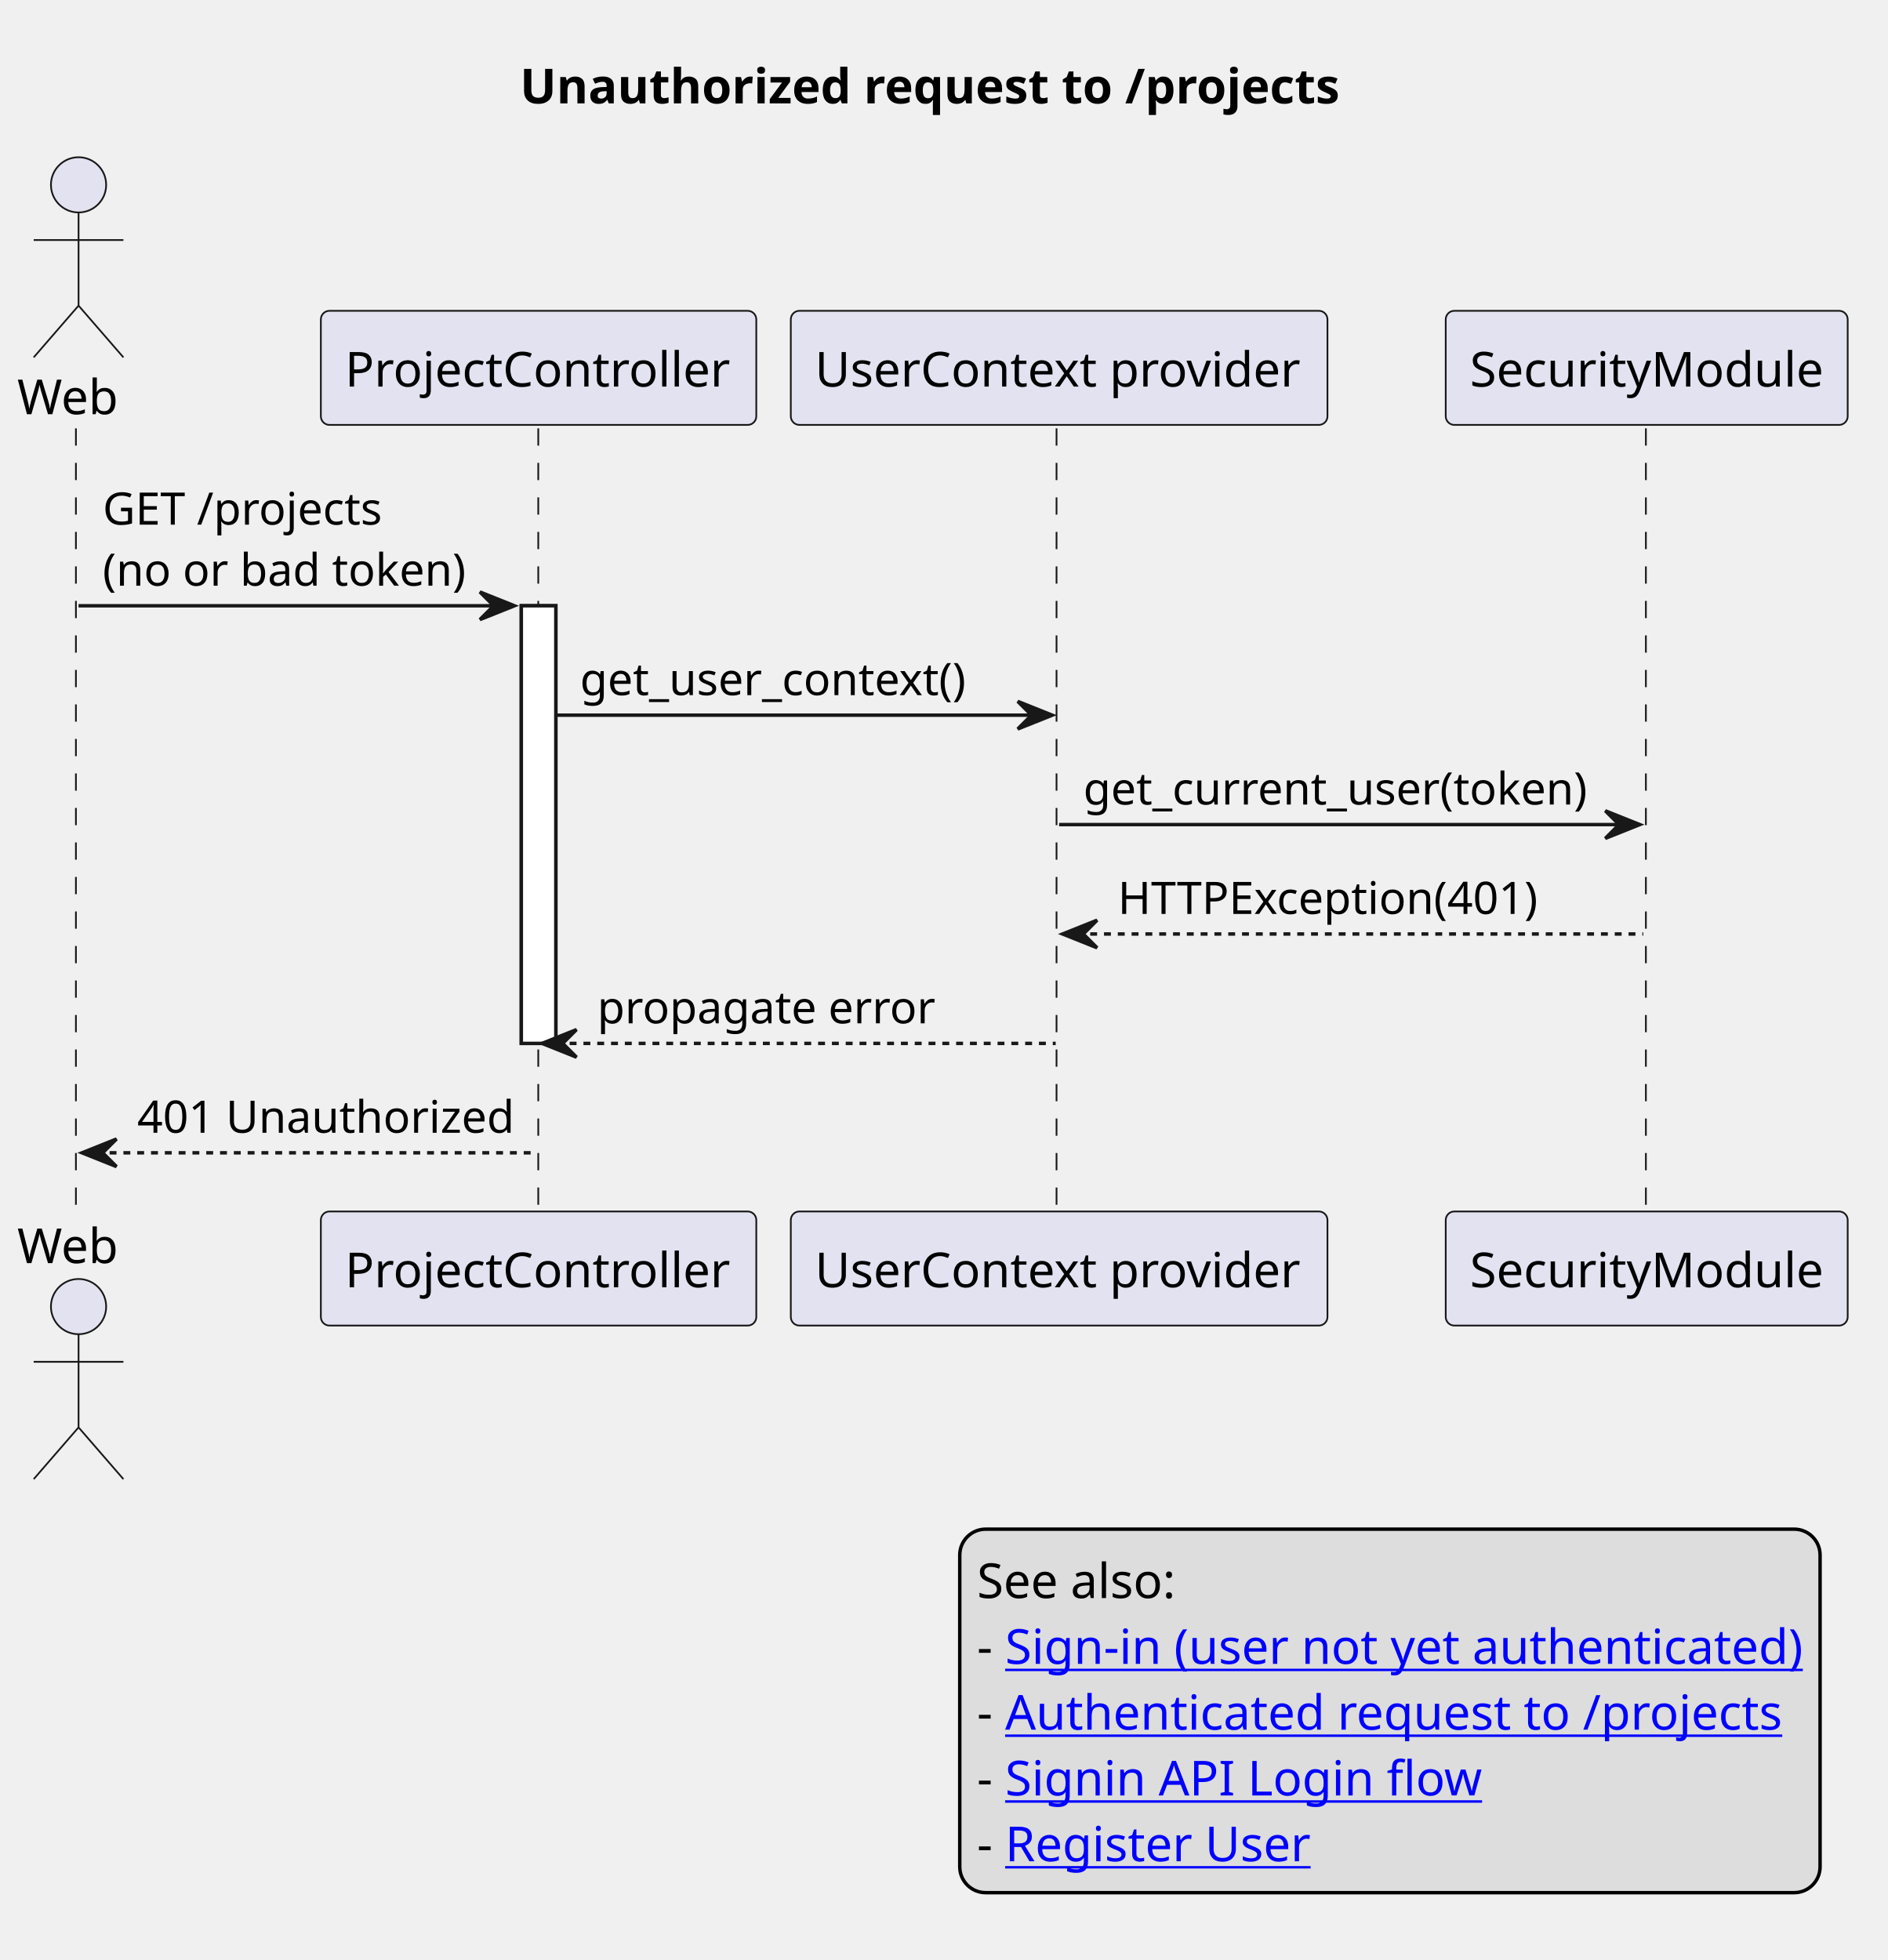
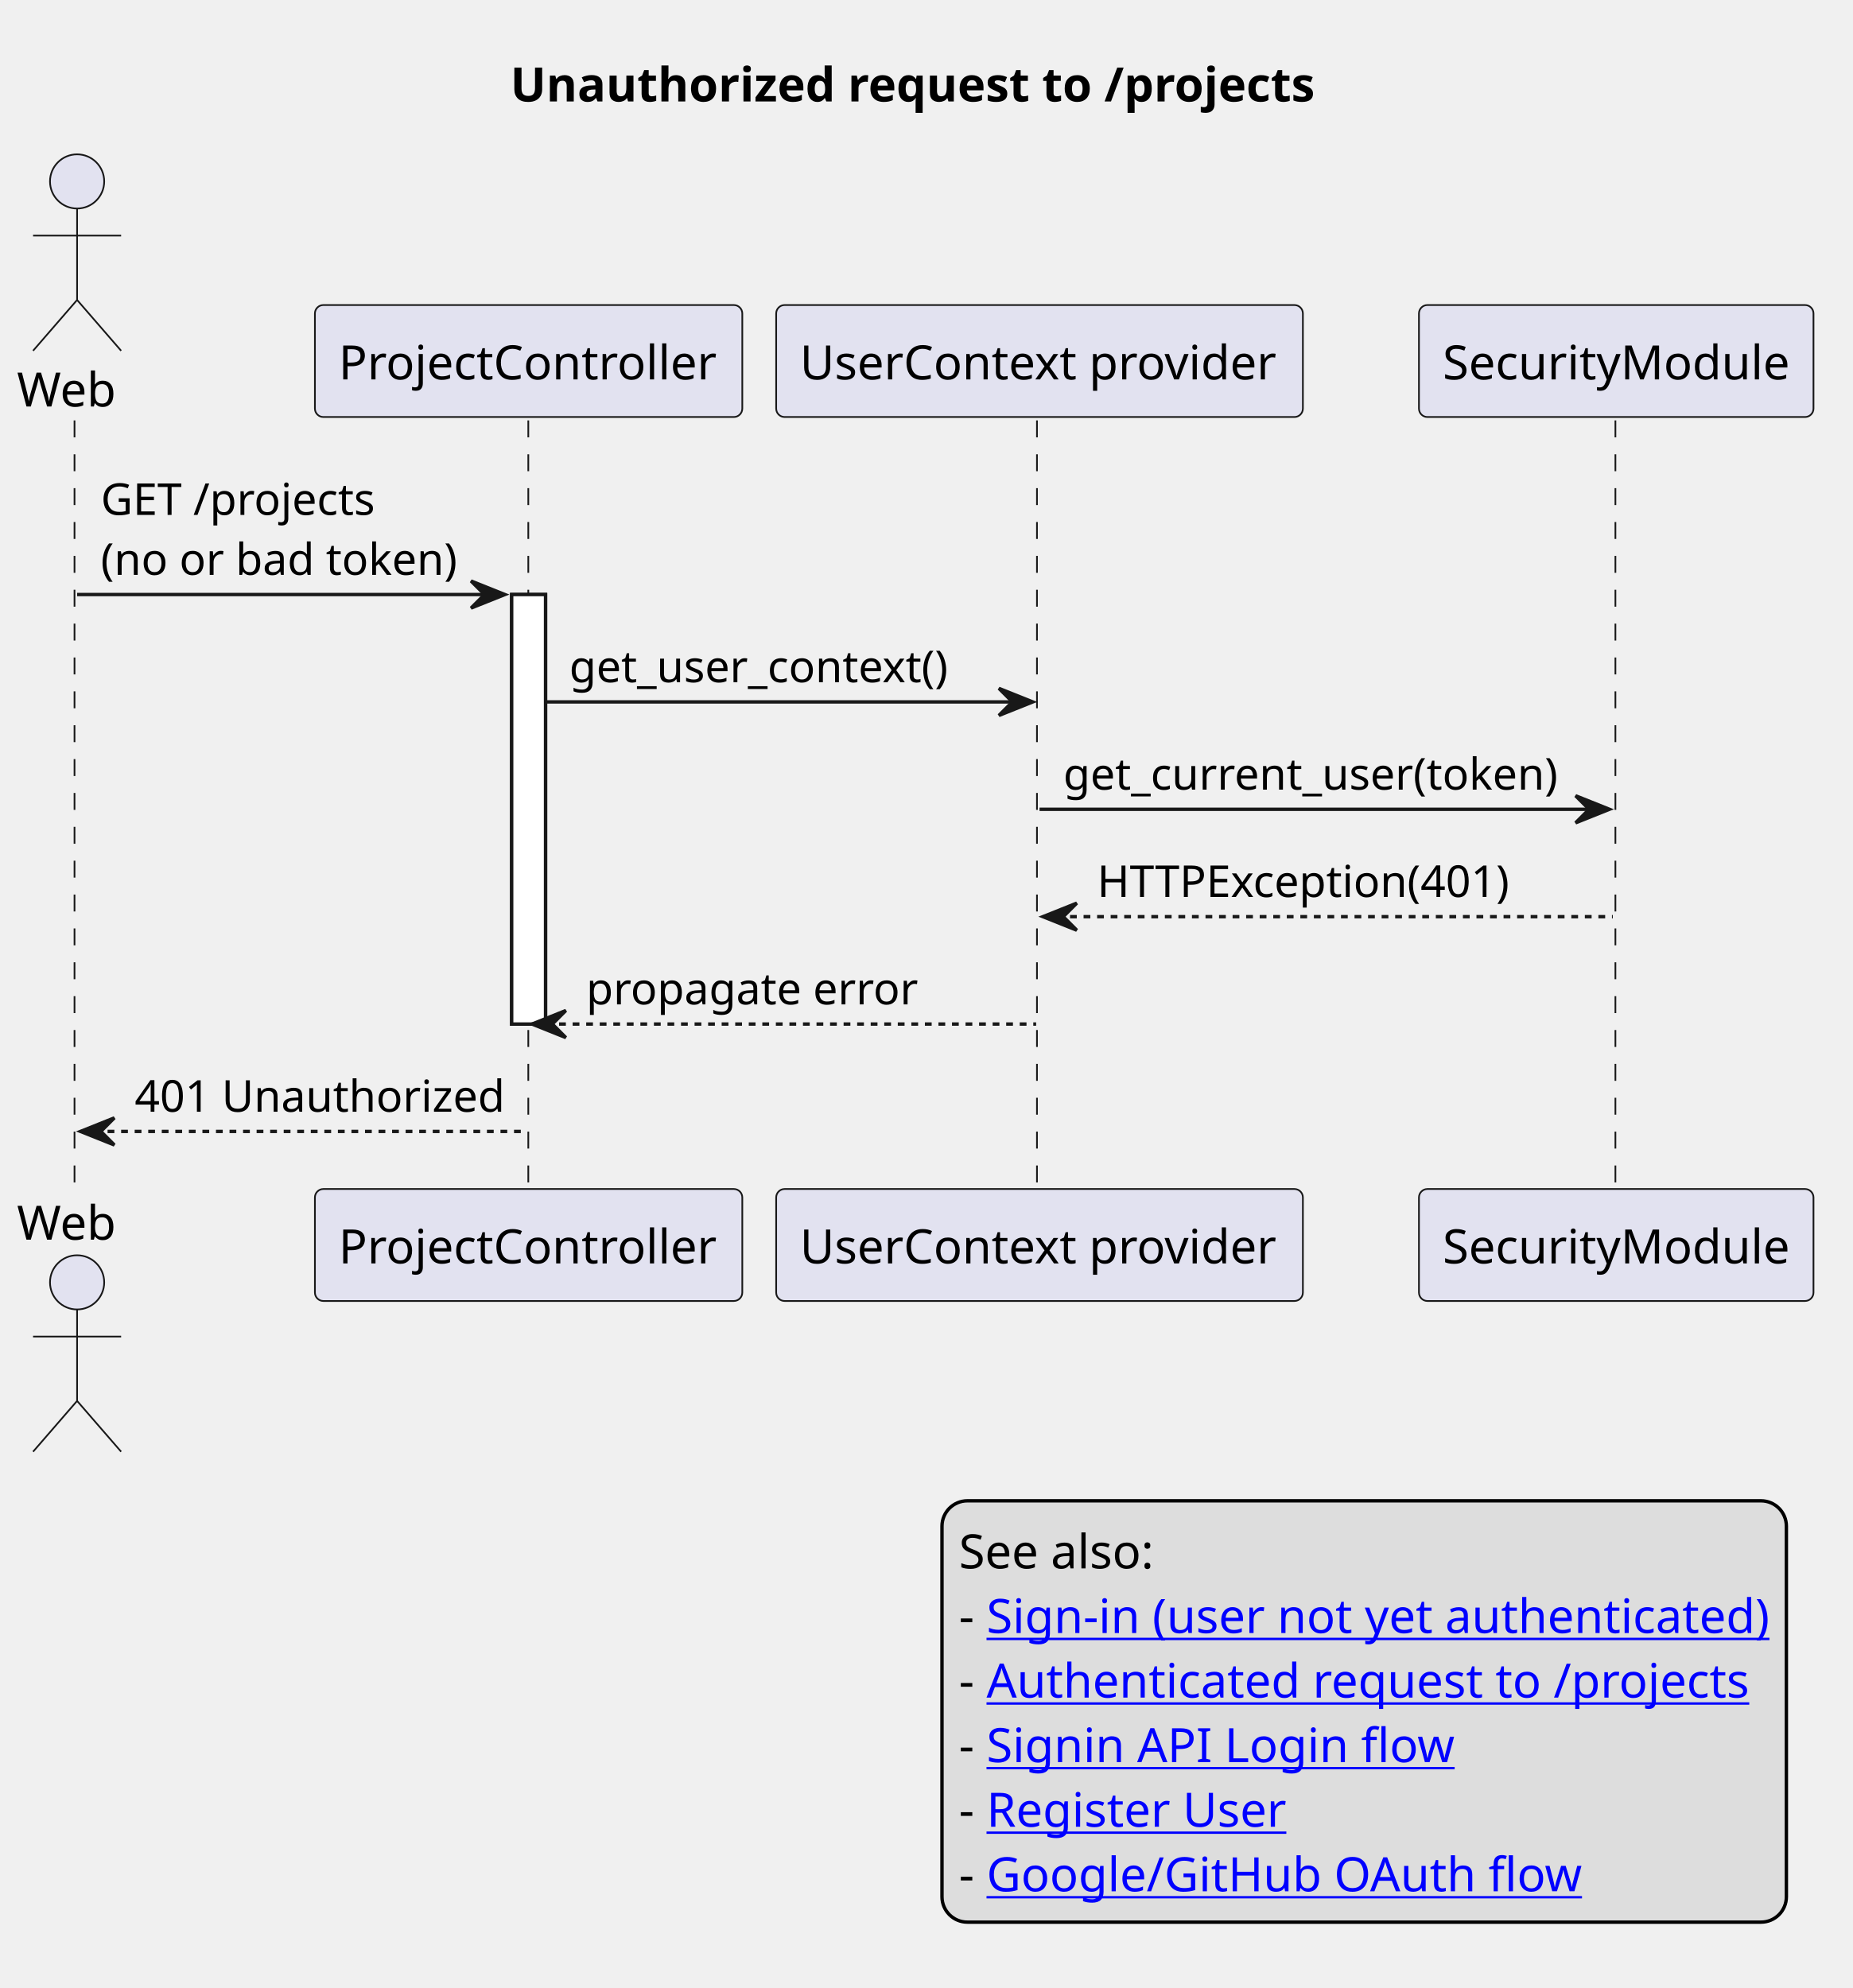
- <svg xmlns="http://www.w3.org/2000/svg" xmlns:xlink="http://www.w3.org/1999/xlink" contentStyleType="text/css" data-diagram-type="SEQUENCE" height="568px" preserveAspectRatio="none" style="width:547px;height:568px;background:#FFFFFF;" version="1.1" viewBox="0 0 547 568" width="547px" zoomAndPan="magnify">
+ <svg xmlns="http://www.w3.org/2000/svg" xmlns:xlink="http://www.w3.org/1999/xlink" contentStyleType="text/css" data-diagram-type="SEQUENCE" height="587px" preserveAspectRatio="none" style="width:547px;height:587px;background:#FFFFFF;" version="1.1" viewBox="0 0 547 587" width="547px" zoomAndPan="magnify">
  <defs />
  <g>
    <text fill="#000000" font-family="sans-serif" font-size="14" font-weight="bold" lengthAdjust="spacing" textLength="238.069" x="150.674" y="29.966">Unauthorized request to /projects</text>
    <g>
      <rect fill="#FFFFFF" height="126.824" style="stroke:#181818;stroke-width:1;" width="10" x="151.067" y="175.548" />
    </g>
    <g>
      <rect fill="#000000" fill-opacity="0" height="227.942" width="8" x="18.763" y="124.136" />
      <line style="stroke:#181818;stroke-width:0.5;stroke-dasharray:5,5;" x1="22" x2="22" y1="124.136" y2="352.078" />
    </g>
    <g>
      <rect fill="#000000" fill-opacity="0" height="227.942" width="8" x="152.067" y="124.136" />
      <line style="stroke:#181818;stroke-width:0.5;stroke-dasharray:5,5;" x1="155.976" x2="155.976" y1="124.136" y2="352.078" />
    </g>
    <g>
      <rect fill="#000000" fill-opacity="0" height="227.942" width="8" x="302.914" y="124.136" />
      <line style="stroke:#181818;stroke-width:0.5;stroke-dasharray:5,5;" x1="306.158" x2="306.158" y1="124.136" y2="352.078" />
    </g>
    <g>
      <rect fill="#000000" fill-opacity="0" height="227.942" width="8" x="473.177" y="124.136" />
      <line style="stroke:#181818;stroke-width:0.5;stroke-dasharray:5,5;" x1="476.937" x2="476.937" y1="124.136" y2="352.078" />
    </g>
    <g class="participant participant-head" data-participant="Web">
      <text fill="#000000" font-family="sans-serif" font-size="14" lengthAdjust="spacing" textLength="29.526" x="5" y="120.034">Web</text>
      <ellipse cx="22.763" cy="53.568" fill="#E2E2F0" rx="8" ry="8" style="stroke:#181818;stroke-width:0.5;" />
      <path d="M22.763,61.568 L22.763,88.568 M9.763,69.568 L35.763,69.568 M22.763,88.568 L9.763,103.568 M22.763,88.568 L35.763,103.568" fill="none" style="stroke:#181818;stroke-width:0.5;" />
    </g>
    <g class="participant participant-tail" data-participant="Web">
      <text fill="#000000" font-family="sans-serif" font-size="14" lengthAdjust="spacing" textLength="29.526" x="5" y="366.044">Web</text>
      <ellipse cx="22.763" cy="378.646" fill="#E2E2F0" rx="8" ry="8" style="stroke:#181818;stroke-width:0.5;" />
      <path d="M22.763,386.646 L22.763,413.646 M9.763,394.646 L35.763,394.646 M22.763,413.646 L9.763,428.646 M22.763,413.646 L35.763,428.646" fill="none" style="stroke:#181818;stroke-width:0.5;" />
    </g>
    <g class="participant participant-head" data-participant="ProjectCtl">
      <rect fill="#E2E2F0" height="33.068" rx="2.5" ry="2.5" style="stroke:#181818;stroke-width:0.5;" width="126.182" x="92.976" y="90.068" />
      <text fill="#000000" font-family="sans-serif" font-size="14" lengthAdjust="spacing" textLength="112.182" x="99.976" y="112.034">ProjectController</text>
    </g>
    <g class="participant participant-tail" data-participant="ProjectCtl">
      <rect fill="#E2E2F0" height="33.068" rx="2.5" ry="2.5" style="stroke:#181818;stroke-width:0.5;" width="126.182" x="92.976" y="351.078" />
      <text fill="#000000" font-family="sans-serif" font-size="14" lengthAdjust="spacing" textLength="112.182" x="99.976" y="373.044">ProjectController</text>
    </g>
    <g class="participant participant-head" data-participant="UserCtx">
      <rect fill="#E2E2F0" height="33.068" rx="2.5" ry="2.5" style="stroke:#181818;stroke-width:0.5;" width="155.512" x="229.158" y="90.068" />
      <text fill="#000000" font-family="sans-serif" font-size="14" lengthAdjust="spacing" textLength="141.512" x="236.158" y="112.034">UserContext provider</text>
    </g>
    <g class="participant participant-tail" data-participant="UserCtx">
      <rect fill="#E2E2F0" height="33.068" rx="2.5" ry="2.5" style="stroke:#181818;stroke-width:0.5;" width="155.512" x="229.158" y="351.078" />
      <text fill="#000000" font-family="sans-serif" font-size="14" lengthAdjust="spacing" textLength="141.512" x="236.158" y="373.044">UserContext provider</text>
    </g>
    <g class="participant participant-head" data-participant="Sec">
      <rect fill="#E2E2F0" height="33.068" rx="2.5" ry="2.5" style="stroke:#181818;stroke-width:0.5;" width="116.48" x="418.937" y="90.068" />
      <text fill="#000000" font-family="sans-serif" font-size="14" lengthAdjust="spacing" textLength="102.48" x="425.937" y="112.034">SecurityModule</text>
    </g>
    <g class="participant participant-tail" data-participant="Sec">
      <rect fill="#E2E2F0" height="33.068" rx="2.5" ry="2.5" style="stroke:#181818;stroke-width:0.5;" width="116.48" x="418.937" y="351.078" />
      <text fill="#000000" font-family="sans-serif" font-size="14" lengthAdjust="spacing" textLength="102.48" x="425.937" y="373.044">SecurityModule</text>
    </g>
    <g>
      <rect fill="#FFFFFF" height="126.824" style="stroke:#181818;stroke-width:1;" width="10" x="151.067" y="175.548" />
    </g>
    <g class="message" data-participant-1="Web" data-participant-2="ProjectCtl">
      <polygon fill="#181818" points="139.067,171.548,149.067,175.548,139.067,179.548,143.067,175.548" style="stroke:#181818;stroke-width:1;" />
      <line style="stroke:#181818;stroke-width:1;" x1="22.763" x2="145.067" y1="175.548" y2="175.548" />
      <text fill="#000000" font-family="sans-serif" font-size="13" lengthAdjust="spacing" textLength="81.211" x="29.763" y="152.033">GET /projects</text>
      <text fill="#000000" font-family="sans-serif" font-size="13" lengthAdjust="spacing" textLength="105.222" x="29.763" y="169.739">(no or bad token)</text>
    </g>
    <g class="message" data-participant-1="ProjectCtl" data-participant-2="UserCtx">
      <polygon fill="#181818" points="294.914,203.254,304.914,207.254,294.914,211.254,298.914,207.254" style="stroke:#181818;stroke-width:1;" />
      <line style="stroke:#181818;stroke-width:1;" x1="161.067" x2="300.914" y1="207.254" y2="207.254" />
      <text fill="#000000" font-family="sans-serif" font-size="13" lengthAdjust="spacing" textLength="112.06" x="168.067" y="201.445">get_user_context()</text>
    </g>
    <g class="message" data-participant-1="UserCtx" data-participant-2="Sec">
      <polygon fill="#181818" points="465.177,234.96,475.177,238.96,465.177,242.96,469.177,238.96" style="stroke:#181818;stroke-width:1;" />
      <line style="stroke:#181818;stroke-width:1;" x1="306.914" x2="471.177" y1="238.96" y2="238.96" />
      <text fill="#000000" font-family="sans-serif" font-size="13" lengthAdjust="spacing" textLength="146.263" x="313.914" y="233.151">get_current_user(token)</text>
    </g>
    <g class="message" data-participant-1="Sec" data-participant-2="UserCtx">
      <polygon fill="#181818" points="317.914,266.666,307.914,270.666,317.914,274.666,313.914,270.666" style="stroke:#181818;stroke-width:1;" />
      <line style="stroke:#181818;stroke-width:1;stroke-dasharray:2,2;" x1="311.914" x2="476.177" y1="270.666" y2="270.666" />
      <text fill="#000000" font-family="sans-serif" font-size="13" lengthAdjust="spacing" textLength="121.68" x="323.914" y="264.857">HTTPException(401)</text>
    </g>
    <g class="message" data-participant-1="UserCtx" data-participant-2="ProjectCtl">
      <polygon fill="#181818" points="167.067,298.372,157.067,302.372,167.067,306.372,163.067,302.372" style="stroke:#181818;stroke-width:1;" />
      <line style="stroke:#181818;stroke-width:1;stroke-dasharray:2,2;" x1="161.067" x2="305.914" y1="302.372" y2="302.372" />
      <text fill="#000000" font-family="sans-serif" font-size="13" lengthAdjust="spacing" textLength="98.514" x="173.067" y="296.563">propagate error</text>
    </g>
    <g class="message" data-participant-1="ProjectCtl" data-participant-2="Web">
      <polygon fill="#181818" points="33.763,330.078,23.763,334.078,33.763,338.078,29.763,334.078" style="stroke:#181818;stroke-width:1;" />
      <line style="stroke:#181818;stroke-width:1;stroke-dasharray:2,2;" x1="27.763" x2="155.067" y1="334.078" y2="334.078" />
      <text fill="#000000" font-family="sans-serif" font-size="13" lengthAdjust="spacing" textLength="109.304" x="39.763" y="328.269">401 Unauthorized</text>
    </g>
-     <rect fill="#DDDDDD" height="105.34" rx="7.5" ry="7.5" style="stroke:#000000;stroke-width:1;" width="249.301" x="278.115" y="443.146" />
+     <rect fill="#DDDDDD" height="124.407" rx="7.5" ry="7.5" style="stroke:#000000;stroke-width:1;" width="249.301" x="278.115" y="443.146" />
    <text fill="#000000" font-family="sans-serif" font-size="14" lengthAdjust="spacing" textLength="57.512" x="283.115" y="463.112">See also:</text>
    <text fill="#000000" font-family="sans-serif" font-size="14" lengthAdjust="spacing" textLength="4.508" x="283.115" y="482.18">-</text>
    <a href="sign-in-no-auth.svg" target="_top" title="sign-in-no-auth.svg" xlink:actuate="onRequest" xlink:href="sign-in-no-auth.svg" xlink:show="new" xlink:title="sign-in-no-auth.svg" xlink:type="simple">
      <text fill="#0000FF" font-family="sans-serif" font-size="14" lengthAdjust="spacing" text-decoration="underline" textLength="231.153" x="291.263" y="482.18">Sign-in (user not yet authenticated)</text>
    </a>
    <text fill="#000000" font-family="sans-serif" font-size="14" lengthAdjust="spacing" textLength="4.508" x="283.115" y="501.248">-</text>
    <a href="logged-in-get-projects.svg" target="_top" title="logged-in-get-projects.svg" xlink:actuate="onRequest" xlink:href="logged-in-get-projects.svg" xlink:show="new" xlink:title="logged-in-get-projects.svg" xlink:type="simple">
      <text fill="#0000FF" font-family="sans-serif" font-size="14" lengthAdjust="spacing" text-decoration="underline" textLength="225.749" x="291.263" y="501.248">Authenticated request to /projects</text>
    </a>
    <text fill="#000000" font-family="sans-serif" font-size="14" lengthAdjust="spacing" textLength="4.508" x="283.115" y="520.316">-</text>
    <a href="sign-in-login.svg" target="_top" title="sign-in-login.svg" xlink:actuate="onRequest" xlink:href="sign-in-login.svg" xlink:show="new" xlink:title="sign-in-login.svg" xlink:type="simple">
      <text fill="#0000FF" font-family="sans-serif" font-size="14" lengthAdjust="spacing" text-decoration="underline" textLength="138.488" x="291.263" y="520.316">Signin API Login flow</text>
    </a>
    <text fill="#000000" font-family="sans-serif" font-size="14" lengthAdjust="spacing" textLength="4.508" x="283.115" y="539.384">-</text>
    <a href="register.svg" target="_top" title="register.svg" xlink:actuate="onRequest" xlink:href="register.svg" xlink:show="new" xlink:title="register.svg" xlink:type="simple">
      <text fill="#0000FF" font-family="sans-serif" font-size="14" lengthAdjust="spacing" text-decoration="underline" textLength="88.522" x="291.263" y="539.384">Register User</text>
    </a>
+     <text fill="#000000" font-family="sans-serif" font-size="14" lengthAdjust="spacing" textLength="4.508" x="283.115" y="558.451">-</text>
+     <a href="sign-in-oauth.svg" target="_top" title="sign-in-oauth.svg" xlink:actuate="onRequest" xlink:href="sign-in-oauth.svg" xlink:show="new" xlink:title="sign-in-oauth.svg" xlink:type="simple">
+       <text fill="#0000FF" font-family="sans-serif" font-size="14" lengthAdjust="spacing" text-decoration="underline" textLength="176.371" x="291.263" y="558.451">Google/GitHub OAuth flow</text>
+     </a>
  </g>
</svg>
